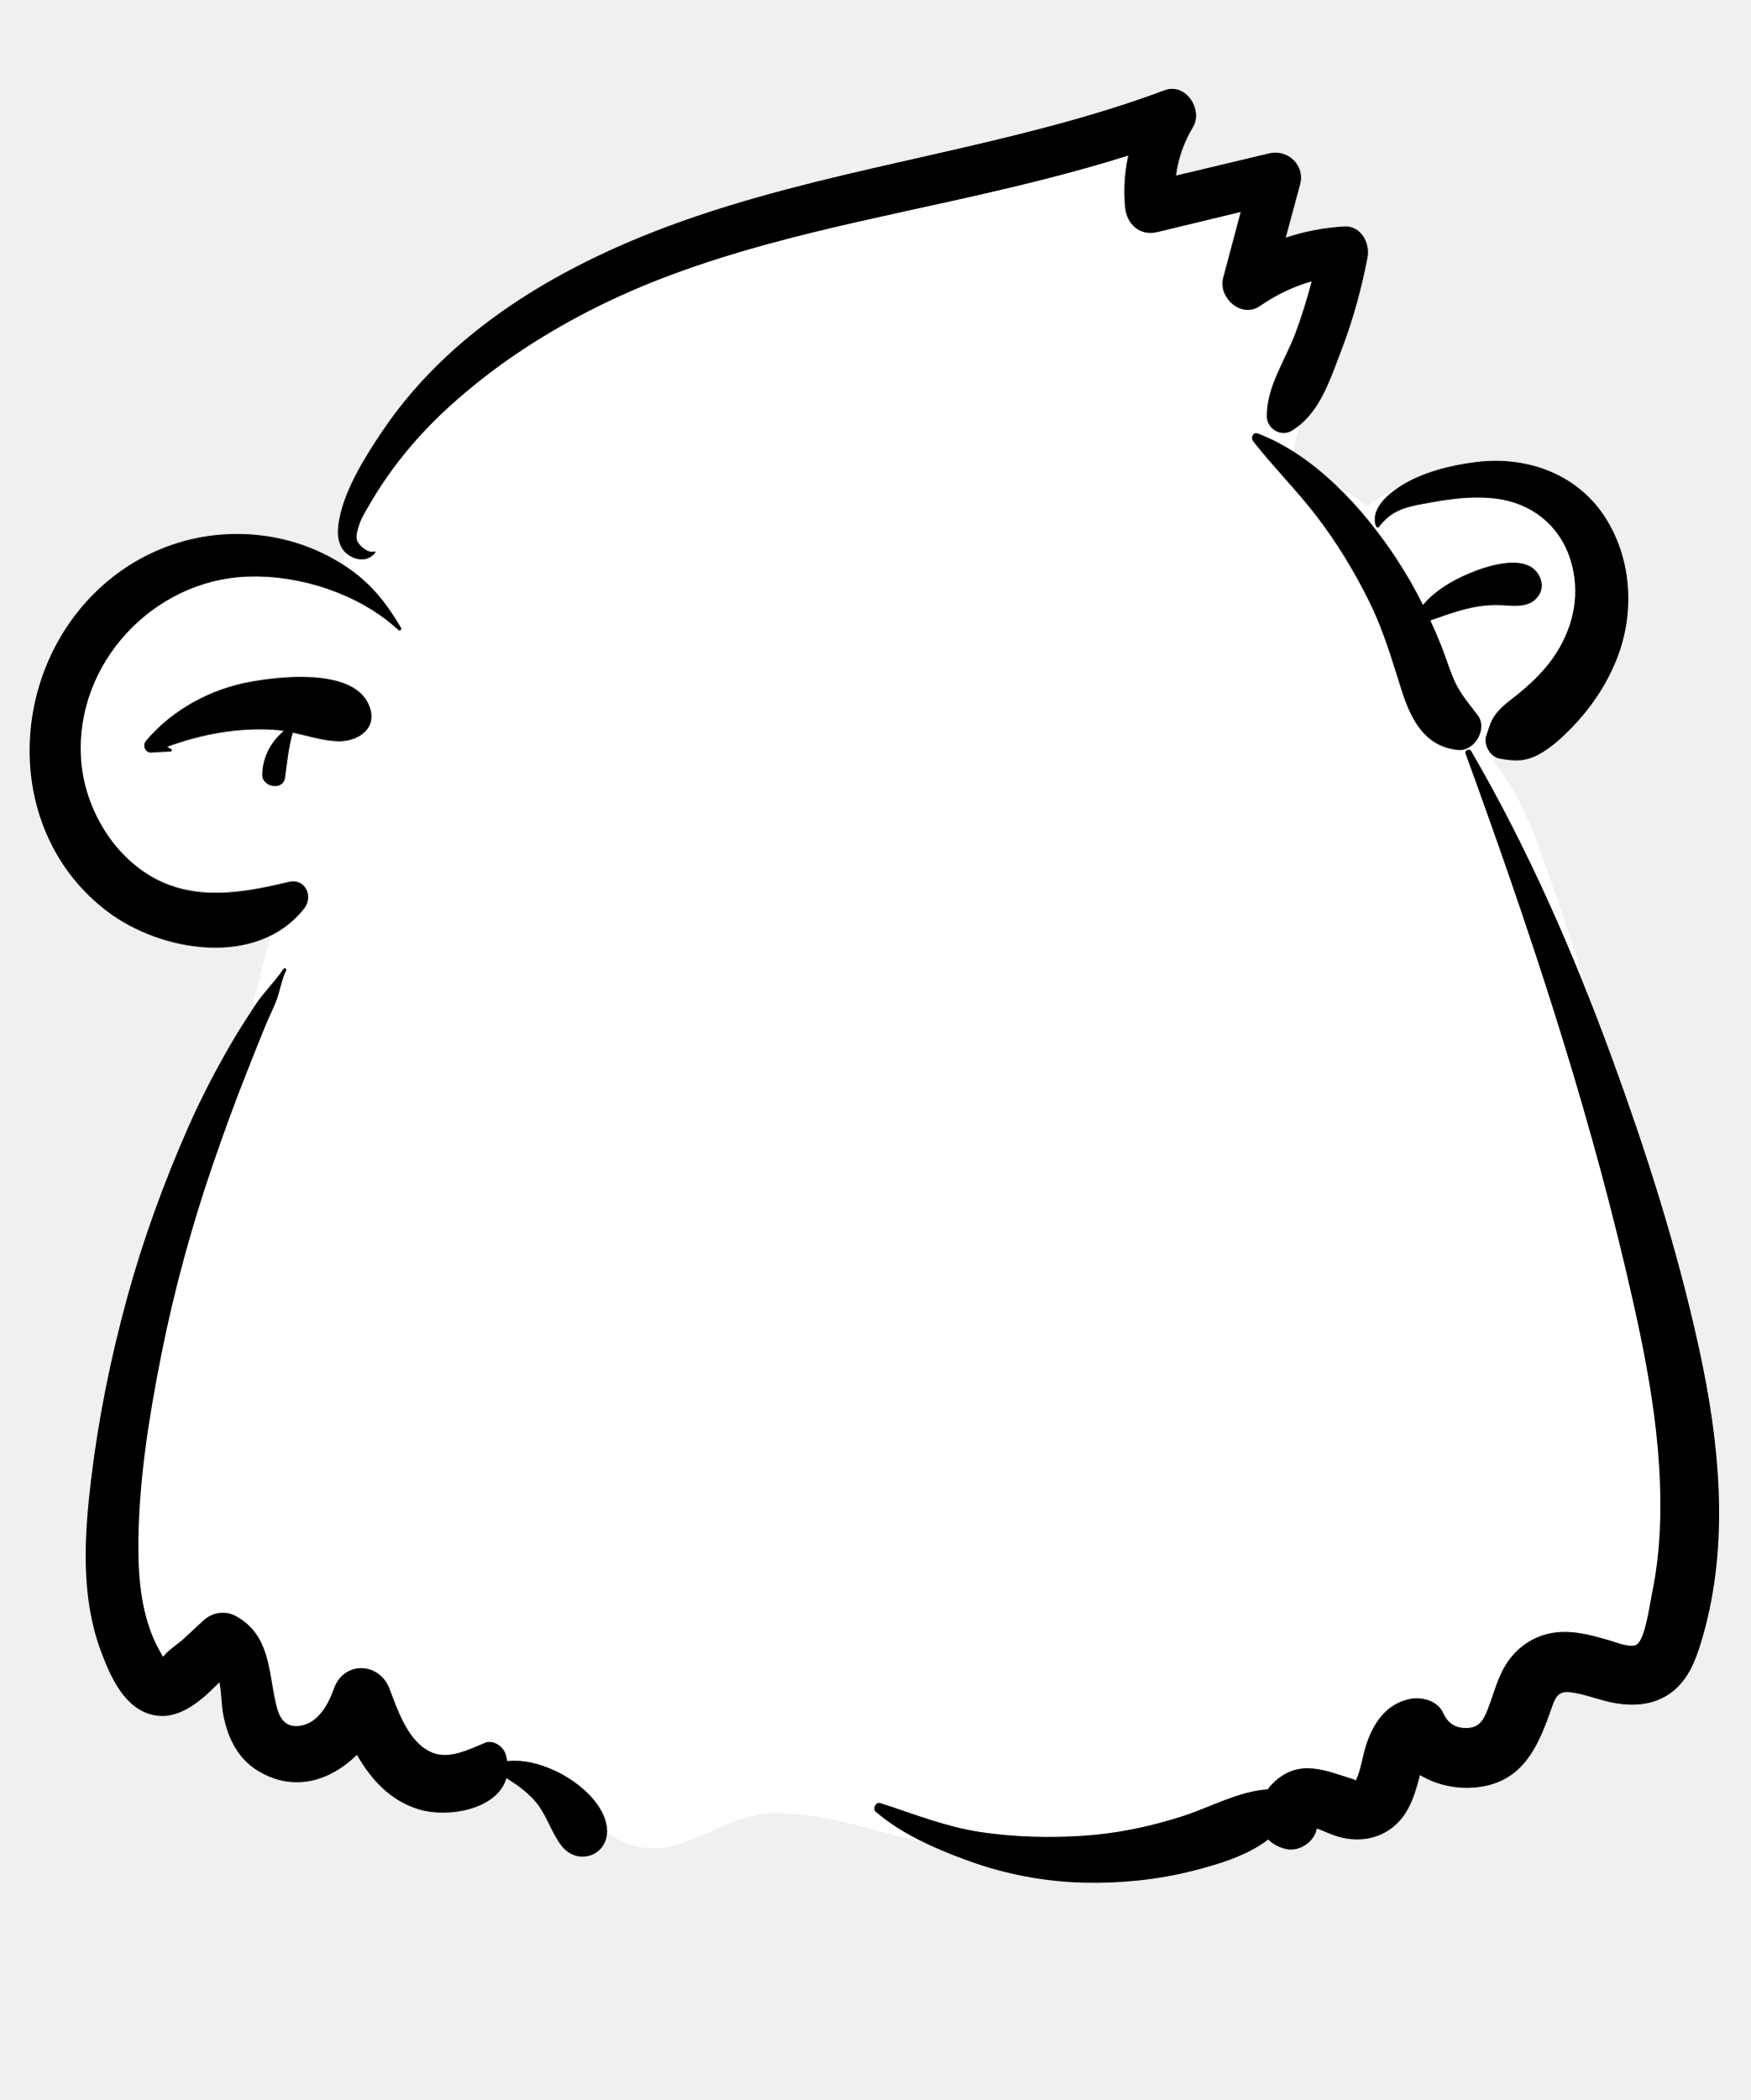
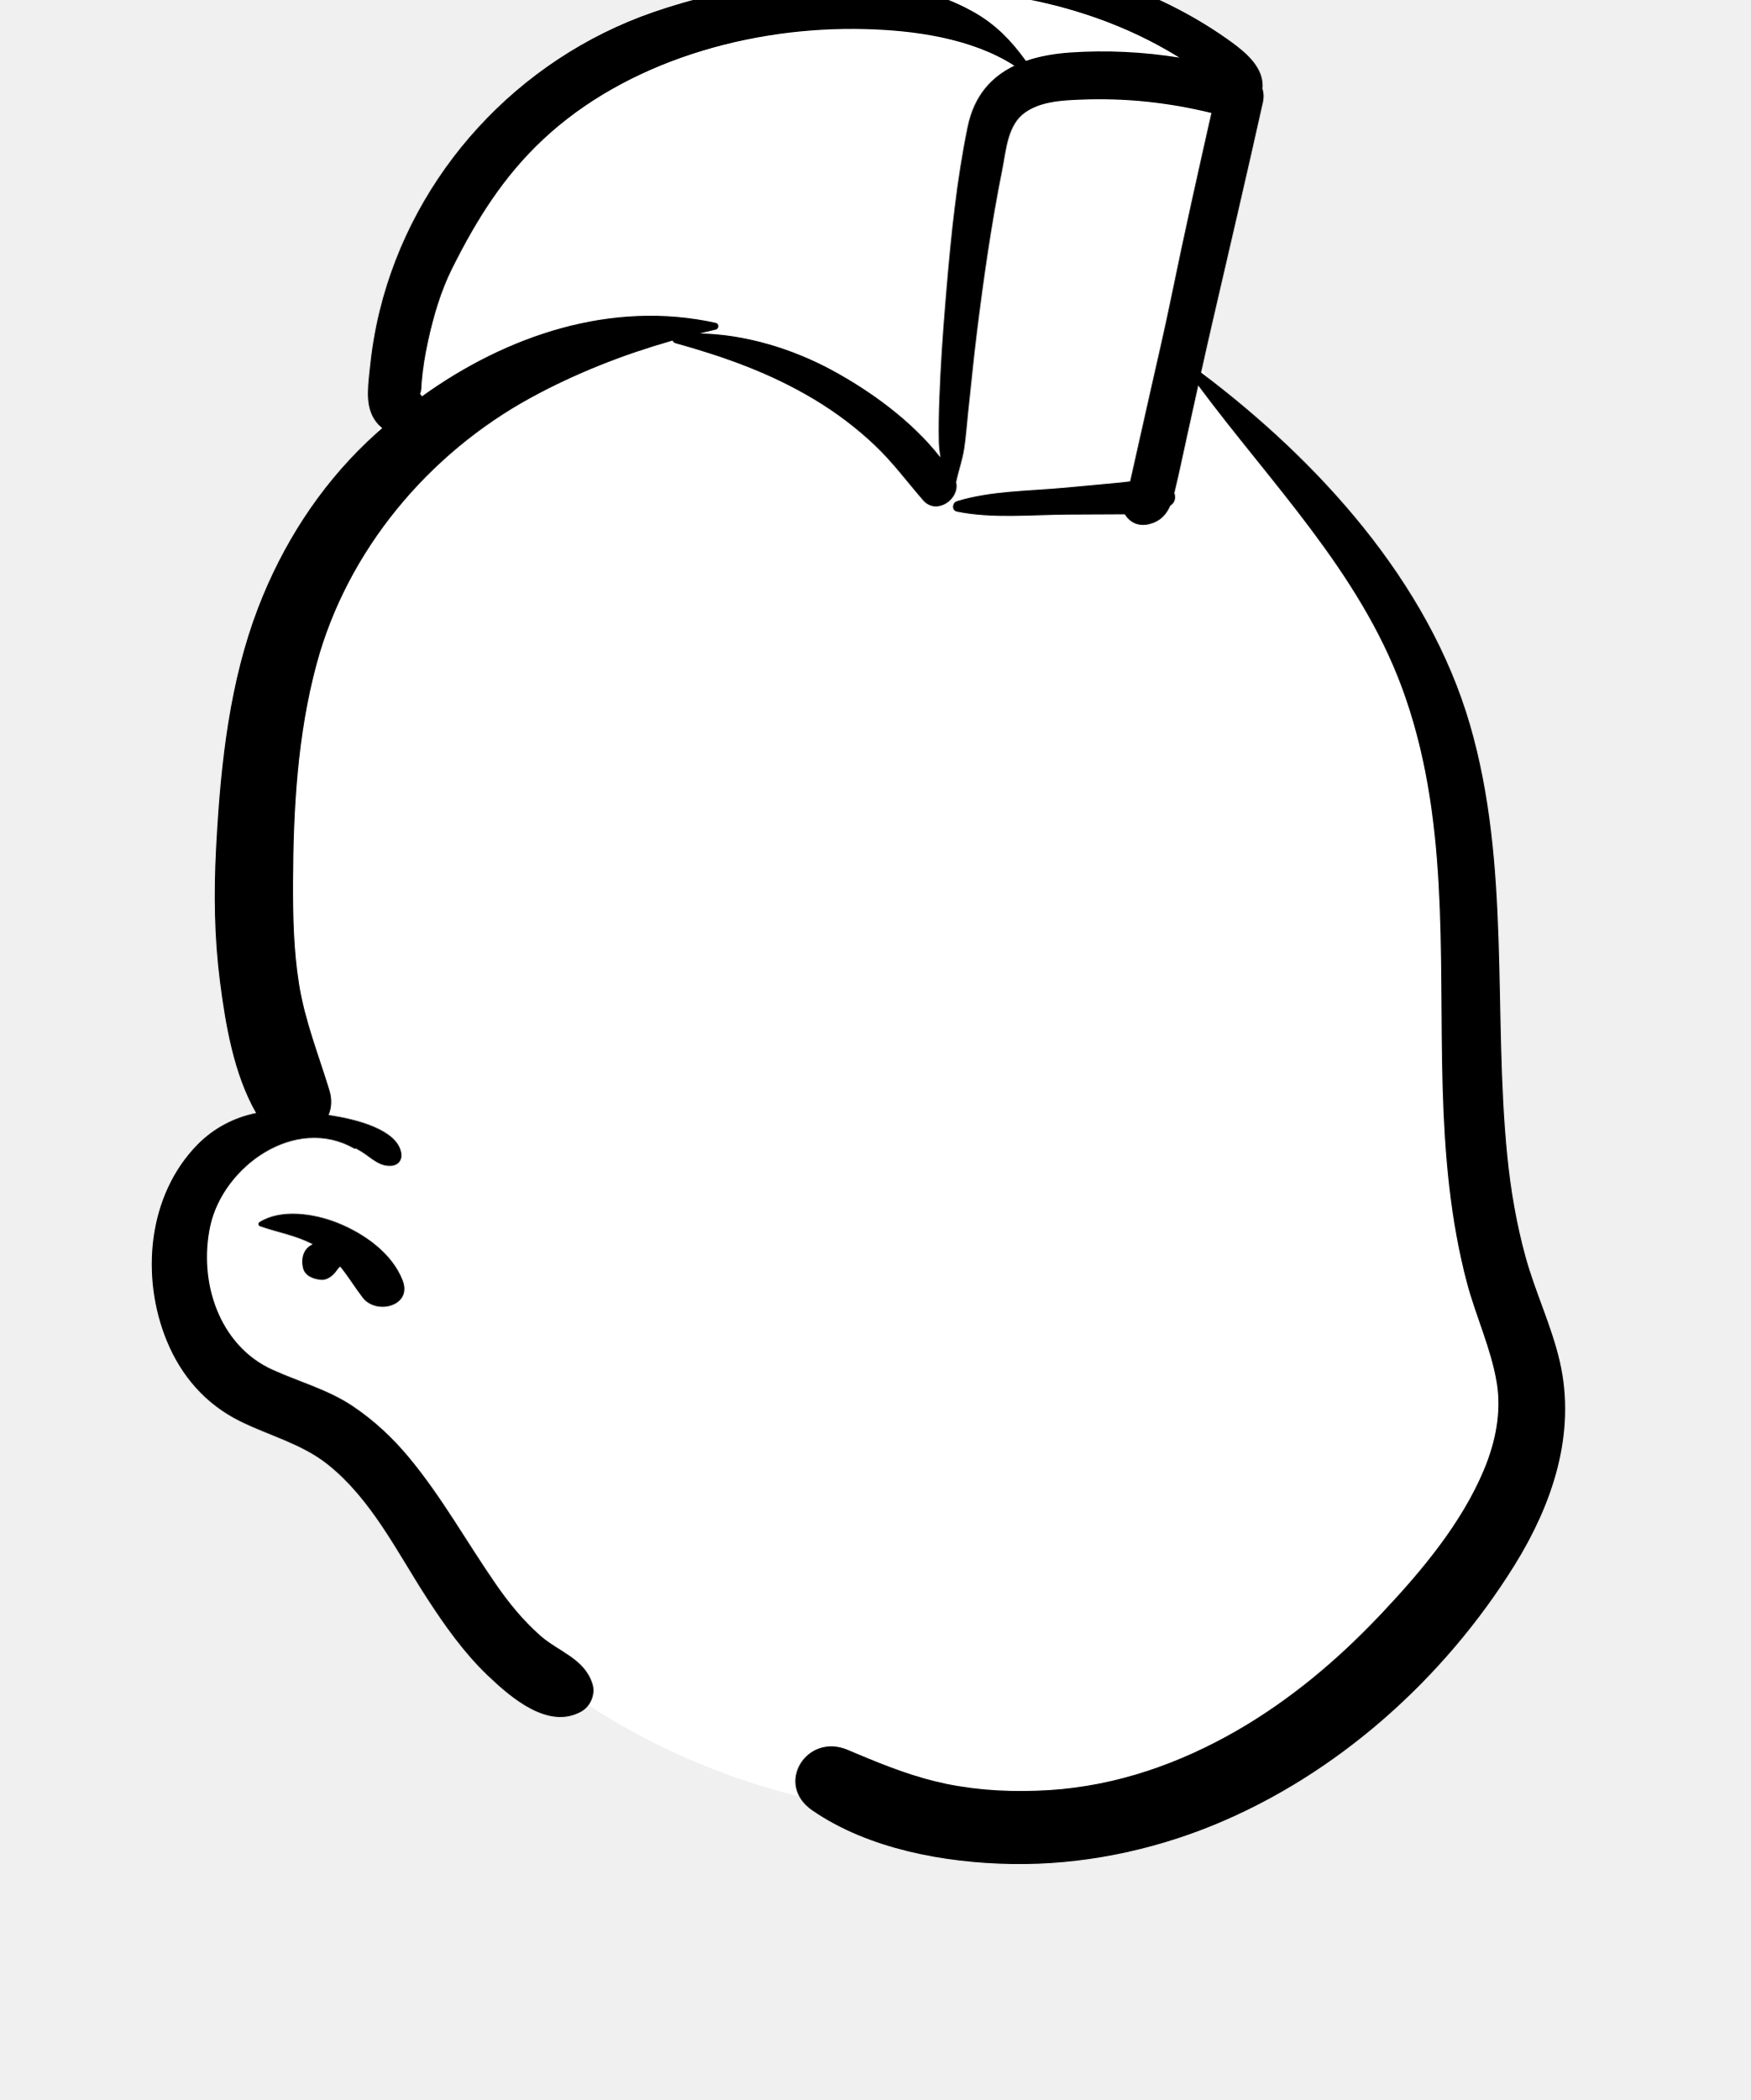
- <svg xmlns="http://www.w3.org/2000/svg" class="head-mono-bear" height="567px" version="1.1" viewBox="0 0 473 567" width="473px">
+ <svg xmlns="http://www.w3.org/2000/svg" class="head-mono-mohawk" height="567px" version="1.1" viewBox="0 0 473 567" width="473px">
  <g fill="none" fill-rule="evenodd" stroke="none" stroke-width="1">
-     <path d="M403.332,205.382 C421.459,193.756 446.193,164.091 432.136,141.596 C426.427,132.799 418.642,129.492 410.096,129.227 C408.059,126.671 404.674,125.922 401.515,125.904 L401.533,125.769 C389.985,125.981 378.636,130.026 369.348,136.78 C363.36,131.519 355.923,128.527 348.719,125.292 C351.74,110.097 356.35,95.275 361.585,80.709 C364.41,72.322 355.461,63.487 347.023,66.021 C349.099,56.929 344.329,46.369 333.939,46.486 C328.384,46.486 322.098,49.464 316.726,50.806 C312.747,51.8 308.828,52.82 304.988,54.117 C304.97,54.013 304.96,53.908 304.949,53.802 C315.013,46.756 314.662,30.534 299.873,32.107 C293.564,32.664 287.15,36.958 281.316,39.58 C271.699,40.159 262.463,43.215 253.115,45.408 C227.536,51.753 200.17,58.129 179.097,74.229 C142.598,88.295 97.202,110.04 92.68,153.023 C28.395,128.151 -20.168,207.573 38.13,238.826 C49.57,244.159 62.794,246.92 75.309,244.355 C72.352,255.291 69.526,266.264 66.881,277.281 C44.618,328.432 26.618,382.489 33.093,438.631 C33.188,448.816 46.268,454.691 53.498,447.083 C59.479,439.867 66.736,448.302 64.786,455.269 C62.938,463.008 68.387,470.113 76.313,470.4 C85.798,470.897 93.332,464.536 100.044,458.661 C99.915,458.788 100.221,458.595 100.667,458.294 C117.229,497.357 132.747,466.984 153.16,484.56 C157.93,488.966 161.277,494.186 167.388,497.052 C181.72,504.313 193.036,491.37 206.726,489.876 C219.381,488.944 231.894,493.325 244.029,496.273 C258.2,499.714 272.488,501.516 287.045,499.902 C305.658,497.836 342.794,489.426 353.785,482.501 C367.251,491.539 381.107,480.819 388.509,468.476 C393.686,473.46 403.481,474.224 407.641,466.538 C411.779,457.967 419.513,444.867 428.407,446.808 C429.201,447.051 429.666,447.203 430.151,447.555 C438.464,454.622 449.196,449.257 450.412,438.986 C458.292,372.439 442.218,305.681 420.845,243.055 C416.179,229.959 412.308,216.346 403.332,205.382 Z" fill="#FFFFFF" id="🎨-Background" />
-     <path d="M395.984,203.542 C395.648,202.62 397.06,202.09 397.526,202.892 C412.801,229.15 425.011,257.042 435.454,285.534 C444.697,310.754 452.894,336.461 458.735,362.695 L459.132,364.501 C464.626,389.817 467.335,416.598 460.129,441.855 L459.781,443.056 C458.122,448.674 455.93,454.38 450.805,457.716 C446.501,460.519 441.631,460.869 436.675,460.09 C432.499,459.433 428.521,457.613 424.336,457.109 C421.181,456.73 420.358,458.245 419.438,460.794 L418.674,462.952 C415.395,472.099 411.39,480.612 400.692,482.539 C394.931,483.578 388.672,482.5 383.681,479.472 C383.623,479.666 383.565,479.859 383.517,480.045 L383.281,480.946 C382.237,484.857 380.894,488.833 378.127,491.873 C374.263,496.115 368.721,497.619 363.136,496.493 C360.598,495.982 358.214,494.829 355.805,493.868 C355.216,497.416 351.141,500.307 347.413,499.433 C345.396,498.961 343.841,498.043 342.683,496.861 C336.924,501.304 329.156,503.577 322.428,505.299 C312.685,507.792 302.317,508.816 292.27,508.516 C282.072,508.211 271.697,506.248 262.105,502.793 L260.606,502.247 C252.331,499.194 243.62,495.331 236.916,489.623 C235.584,488.968 236.363,486.549 237.951,487.062 C247.057,490.006 255.551,493.465 265.108,494.881 C274.126,496.217 283.183,496.438 292.27,495.888 C301.484,495.331 310.424,493.451 319.217,490.671 C326.869,488.252 334.406,483.884 342.532,483.313 C342.956,482.726 343.416,482.159 343.947,481.642 C350.976,474.815 358.097,478.23 366.007,480.716 C366.267,480.799 366.34,480.937 366.341,481.072 L366.438,480.935 L366.438,480.935 L366.5,480.851 L366.454,480.909 C366.125,481.28 366.783,479.9 366.9,479.618 L366.912,479.588 C367.821,477.107 368.173,474.441 368.942,471.918 C370.776,465.892 374.205,460.379 380.773,458.937 C384.015,458.224 388.433,459.31 389.934,462.665 C391.17,465.424 393.194,466.822 396.309,466.749 C399.562,466.674 400.759,464.777 401.892,461.919 C403.735,457.269 404.73,452.431 407.758,448.329 C411.163,443.715 416.252,441.021 422.002,440.8 C426.433,440.631 430.773,441.923 434.987,443.119 L435.375,443.236 C437.299,443.839 440.738,445.199 442.24,444.197 C444.493,442.694 445.657,433.927 446.309,430.649 L446.351,430.443 C447.512,424.856 448.186,419.226 448.46,413.527 C449.603,389.691 444.689,365.978 439.254,342.907 C428.044,295.329 412.7,249.431 395.984,203.542 Z M76.575,261.715 C76.878,261.261 77.54,261.654 77.303,262.141 C76.204,264.402 75.803,266.777 75.061,269.132 C74.24,271.739 72.845,274.267 71.81,276.797 C70.134,280.894 68.511,285.015 66.874,289.128 C63.583,297.398 60.523,305.793 57.623,314.209 C51.8,331.116 47.041,348.497 43.56,366.037 C40.139,383.27 37.275,401.289 37.384,418.904 C37.433,426.915 38.308,435.164 41.487,442.603 C41.986,443.77 42.571,444.914 43.191,446.025 L43.567,446.688 C43.62,446.782 43.676,446.875 43.733,446.967 L44.076,447.517 C45.08,446.045 47.973,444.096 49.167,443.064 L49.333,442.916 L54.935,437.734 C57.374,435.476 60.893,434.933 63.842,436.584 C72.806,441.6 72.516,450.916 74.435,459.709 L74.519,460.091 C75.354,463.786 76.798,466.857 81.224,466.132 C85.842,465.375 88.51,460.681 90.018,456.644 L90.212,456.11 C92.877,448.595 102.46,448.895 105.219,456.11 L106.254,458.842 C108.393,464.443 111.308,471.2 116.83,473.417 C121.473,475.281 126.793,472.493 131.016,470.763 C133.338,469.812 136.048,471.796 136.667,473.972 C136.835,474.564 136.948,475.13 137.036,475.687 C141.451,475.259 145.677,476.313 150.019,478.318 C155.703,480.94 162.849,486.601 163.917,493.162 C165.182,500.919 156.198,504.581 151.562,498.371 C148.643,494.46 147.586,489.711 144.096,485.994 C142.046,483.812 139.497,481.917 136.822,480.306 C134.431,488.757 121.011,491.193 113.012,488.691 C105.332,486.291 100.241,480.631 96.439,474.011 C89.331,480.96 79.468,484.323 69.584,478.261 C63.861,474.751 61.193,468.612 60.159,462.235 C59.848,460.318 59.83,457.167 59.28,454.399 L58.747,454.942 C53.92,459.824 48.307,464.415 41.98,463.36 C33.687,461.978 29.75,452.748 27.164,445.718 C21.786,431.107 22.777,414.859 24.599,399.689 C26.595,383.08 29.935,366.628 34.355,350.497 C38.666,334.762 44.247,319.492 50.813,304.561 C54.16,296.952 58.02,289.53 62.169,282.326 C64.253,278.71 66.522,275.193 68.802,271.698 C71.155,268.09 74.214,265.248 76.575,261.715 Z M26.893,158.898 C39.071,147.597 55.353,142.445 71.773,144.769 C79.523,145.864 86.903,148.666 93.446,152.989 C100.083,157.374 104.383,162.802 108.355,169.591 C108.632,170.064 108.003,170.513 107.619,170.158 C97.031,160.402 80.998,155.195 66.749,155.745 C41.356,156.724 20.304,179.19 21.882,204.795 C22.659,217.405 29.747,230.141 40.707,236.63 C52.322,243.507 65.543,241.224 77.99,238.196 C82.485,237.103 84.749,242.154 82.186,245.404 C69.562,261.42 43.604,257.232 29.03,246.216 C0.868,224.931 1.831,182.155 26.893,158.898 Z M67.785,184.117 L68.865,183.931 C77.95,182.431 97.292,180.701 100.138,191.787 C101.588,197.433 95.98,200.473 91.072,200.223 C87.025,200.017 83.103,198.75 79.108,197.89 C77.961,201.855 77.571,205.996 77.012,210.078 C76.524,213.652 70.775,212.682 70.843,209.244 C70.939,204.463 73.16,200.398 76.656,197.431 C75.84,197.305 75.02,197.199 74.192,197.143 C64.26,196.476 54.447,198.32 45.169,201.726 L46.15,202.277 L46.15,202.277 C46.618,202.439 46.418,203.064 45.95,203 L41.335,203.232 L41.335,203.232 C39.404,203.684 38.264,201.478 39.481,200.046 C46.631,191.625 56.946,186.05 67.785,184.117 Z M399.046,124.768 C412.918,123.106 426.698,128.218 434.144,140.422 C441.053,151.743 441.652,166.076 436.752,178.242 C433.967,185.154 429.761,191.353 424.555,196.683 C421.981,199.318 419.031,202.037 415.769,203.78 C411.97,205.81 409.142,205.633 405.134,204.888 C402.553,204.408 400.772,201.095 401.597,198.66 L402.212,196.814 C402.882,194.831 403.51,193.362 405.345,191.492 C406.947,189.861 408.864,188.54 410.625,187.086 C414.412,183.957 417.931,180.465 420.563,176.292 C425.374,168.661 427.042,159.89 424.326,151.187 C421.411,141.841 413.693,135.788 404.022,134.66 C398.531,134.021 392.959,134.599 387.543,135.557 L384.241,136.154 C379.634,137.007 375.877,137.997 372.699,142.222 C372.431,142.577 371.912,142.545 371.757,142.099 C370.164,137.51 375.029,133.415 378.474,131.245 C384.459,127.48 392.093,125.601 399.046,124.768 Z M338.59,119.181 C337.911,118.316 338.494,116.562 339.82,117.066 C355.272,122.933 368.286,137.218 377.194,150.714 C379.89,154.797 382.307,159.037 384.49,163.396 C387.606,159.61 392.26,156.871 396.614,155.009 L397.096,154.806 C402.118,152.72 412.979,149.15 416.055,155.834 C417.044,157.985 416.648,160.192 414.914,161.859 C412.233,164.435 407.951,163.459 404.606,163.429 C397.846,163.371 392.478,165.507 386.496,167.581 C387.585,169.955 388.615,172.358 389.574,174.794 C390.881,178.107 391.845,181.598 393.43,184.793 C394.935,187.83 397.299,190.543 399.317,193.236 C402.042,196.87 398.399,203.012 393.958,202.576 C384.766,201.672 381.103,194.076 378.572,186.025 L377.192,181.621 C375.124,175.044 372.995,168.598 369.89,162.341 C365.896,154.297 361.131,146.439 355.65,139.318 C350.275,132.336 344.006,126.103 338.59,119.181 Z M314.664,24.378 C320.374,22.25 325.175,29.579 322.332,34.352 C319.833,38.544 318.347,42.873 317.765,47.415 L342.939,41.417 L342.939,41.417 C347.944,40.225 352.679,44.648 351.296,49.775 L347.411,64.18 L347.411,64.18 C352.431,62.501 357.682,61.506 363.079,61.155 C367.704,60.855 370.258,65.629 369.498,69.581 C367.912,77.815 365.705,85.898 362.766,93.749 L360.618,99.4 C358.093,105.98 355.145,112.62 349.055,116.327 C346.113,118.118 342.298,115.802 342.284,112.443 C342.249,104.31 347.269,97.361 350.059,89.862 C351.753,85.31 353.19,80.679 354.41,75.989 C349.685,77.326 345.238,79.445 341.039,82.239 L340.411,82.663 C335.447,86.067 329.21,80.536 330.445,75.228 L330.492,75.038 L335.236,57.25 L312.671,62.695 L312.671,62.695 C308.02,63.818 304.449,60.568 304.008,56.096 C303.54,51.342 303.841,46.611 304.83,42.029 C289.916,46.726 274.696,50.38 259.43,53.793 L257.139,54.303 C223.634,61.743 189.399,68.312 158.66,84.236 C145.085,91.267 132.638,99.591 121.317,109.886 C115.723,114.973 110.606,120.571 106.126,126.664 C104.025,129.523 102.06,132.481 100.259,135.538 L98.817,138.026 C98.124,139.227 97.451,140.464 97.038,141.757 L96.835,142.405 C96.501,143.499 96.141,144.937 96.444,145.896 C96.881,147.278 99.383,149.55 101.151,148.928 C101.392,148.843 101.514,149.157 101.378,149.32 C99.82,151.196 97.626,151.534 95.394,150.591 C91.864,149.098 90.984,145.69 91.374,142.134 C92.341,133.333 98.465,123.628 103.307,116.444 C123.246,86.857 156.056,69.153 189.152,58.061 C230.302,44.269 273.921,39.56 314.664,24.378 Z" fill="#000000" id="🖍-Ink" />
+     <path d="M393.143,242.549 C393.657,217.456 391.329,191.74 379.135,169.312 C368.547,148.262 352.838,130.015 336.712,113.03 C329.984,105.943 320.999,98.802 321.84,88.059 C322.723,76.786 329.504,52.366 330.55,40.991 C332.608,18.625 316.6,12.47 297.886,1.842 C275.316,-10.977 248.345,-9.494 223.881,-3.739 C178.26,7.147 124.049,25.214 106.809,73.558 C102.665,85.481 103.699,98.03 102.874,110.398 C102.101,121.975 97.466,133.001 93.024,143.579 C69.54,195.863 69.752,253.591 74.016,309.71 C61.476,312.61 49.351,322.407 46.587,335.407 C41.955,358.169 65.827,368.691 79.927,380.994 C97.123,395.997 109.641,415.416 125.273,431.9 C226.707,543.742 450.531,492.267 404,318.062 C397.687,293.307 392.202,268.265 393.143,242.549 Z" fill="#FFFFFF" id="🎨-Background" />
+     <path d="M192.498,-1.326 C217.69,-11.118 244.919,-15.258 271.853,-11.788 C286.345,-9.921 300.395,-6.023 313.648,0.163 C320.04,3.147 326.172,6.685 331.923,10.772 L332.448,11.147 C337,14.43 341.643,18.49 341.111,23.94 C341.463,25.081 341.525,26.335 341.246,27.586 C336.756,47.736 332.045,67.822 327.396,87.933 C326.418,92.161 325.472,96.396 324.534,100.634 C356.173,124.458 385.915,157.028 397.178,195.731 C408.203,233.619 403.376,273.523 407.273,312.299 C408.197,321.486 409.757,330.599 412.207,339.509 C414.839,349.075 419.236,358.117 421.459,367.79 C425.933,387.251 419.444,406.356 409.175,422.857 C390.138,453.447 361.377,479.26 327.935,492.966 C310.823,499.978 291.987,503.79 273.476,503.493 C255.322,503.202 234.655,499.473 219.457,488.997 C209.184,481.917 217.963,467.972 229.015,472.645 L232.018,473.91 C239.682,477.118 247.29,480.092 255.507,481.799 C264.692,483.705 274.13,484.112 283.481,483.526 C301.615,482.39 318.809,476.354 334.461,467.29 C348.586,459.109 361.17,448.545 372.407,436.742 L373.658,435.421 C384.297,424.135 395.008,411.272 400.991,396.913 C404.071,389.524 405.739,381.4 404.405,373.43 C402.867,364.242 398.776,355.588 396.389,346.609 C391.855,329.552 390.326,311.767 389.806,294.17 L389.768,292.817 C388.805,256.703 391.542,220.13 378.751,185.611 C367.168,154.349 343.29,130.434 323.761,104.126 C322.802,108.479 321.847,112.834 320.877,117.184 C319.719,122.382 318.663,127.613 317.401,132.785 L317.306,133.162 L317.306,133.162 C317.686,134.277 317.554,135.545 316.538,136.343 C316.426,136.431 316.313,136.507 316.2,136.589 C315.165,138.981 313.558,140.816 310.487,141.578 C307.546,142.307 305.218,141.064 303.912,138.916 L288.561,138.994 L288.561,138.994 C278.814,139.044 268.118,140.164 258.532,138.18 C257.058,137.874 257.244,135.78 258.532,135.377 C267.59,132.547 278.169,132.615 287.573,131.738 L302.394,130.355 L302.394,130.355 C303.049,130.294 303.708,130.215 304.37,130.133 L305.363,130.009 L310.515,107.084 L310.515,107.084 C312.559,97.988 314.699,88.907 316.567,79.774 C319.934,63.307 323.626,46.915 327.316,30.519 C315.73,27.678 303.903,26.406 291.915,26.912 L290.533,26.973 C285.889,27.194 280.909,27.659 277.026,30.355 C272.209,33.697 271.861,40.591 270.794,45.907 C267.866,60.486 265.77,75.204 263.933,89.959 C263.045,97.094 262.374,104.248 261.587,111.392 C261.229,114.634 261.01,117.93 260.527,121.152 C260.067,124.219 258.967,127.204 258.346,130.235 C259.416,134.861 253.006,139.256 249.428,135.146 C245.005,130.065 241.13,124.761 236.188,120.115 C231.23,115.453 225.813,111.372 219.974,107.875 C208.108,100.767 195.779,96.395 182.527,92.7 C182.087,92.578 181.838,92.305 181.717,91.989 C168.494,95.741 155.56,100.825 143.559,107.36 C115.737,122.511 93.835,148.67 85.536,179.392 C80.384,198.469 79.247,218.62 79.177,238.303 C79.145,247.44 79.339,256.682 80.784,265.723 C82.397,275.81 86.057,284.828 89.006,294.506 C89.776,297.033 89.587,299.289 88.767,301.173 L89.519,301.286 C95.541,302.227 107.34,304.884 108.415,311.451 C108.716,313.292 107.686,314.732 105.793,314.892 C102.428,315.177 100.312,312.733 97.625,311.064 C97.142,310.765 96.645,310.49 96.15,310.212 C96.022,310.3 95.85,310.322 95.673,310.221 C79.784,301.172 60.365,315.012 56.829,331.069 C53.527,346.062 59.146,363.424 73.635,369.978 C80.92,373.274 88.667,375.343 95.372,379.851 C101.015,383.645 106.001,388.283 110.35,393.497 C119.305,404.229 126.06,416.466 133.993,427.92 C137.475,432.947 141.341,437.697 145.936,441.759 C150.969,446.207 157.972,447.962 160.104,454.925 C160.935,457.64 159.553,460.901 157.109,462.283 C148.165,467.343 138.033,458.542 131.776,452.575 C125.353,446.45 120.113,439.033 115.304,431.611 C107.25,419.181 100.372,405 88.557,395.578 C81.465,389.923 72.63,387.784 64.648,383.784 C55.489,379.196 48.984,371.677 45.097,362.276 C37.942,344.969 39.826,322.904 53.382,309.133 C57.784,304.659 63.355,301.798 69.188,300.647 C63.165,290.11 60.928,276.827 59.417,265.036 C57.898,253.19 57.739,241.267 58.364,229.353 L58.49,227.037 C59.687,205.793 62.098,183.975 69.787,164.029 C76.26,147.24 86.083,131.838 99.135,119.393 C100.482,118.109 101.865,116.851 103.27,115.614 C102.893,115.325 102.531,115.015 102.208,114.664 C98.551,110.684 99.334,105.311 99.821,100.364 C100.362,94.865 101.238,89.382 102.554,84.014 C111.734,46.56 139.966,16.002 176.295,3.362 C181.541,1.536 186.97,-0.035 192.498,-1.326 Z M70.101,330.109 C75.981,326.394 84.955,327.818 91.085,330.253 C98.296,333.116 105.976,338.458 108.816,345.922 C111.446,352.832 101.632,355.281 97.972,350.493 C95.71,347.534 94.036,344.684 91.89,342.105 C91.617,342.371 91.356,342.65 91.125,342.954 L90.958,343.187 C90.048,344.525 88.389,345.916 86.615,345.677 L86.136,345.614 L86.136,345.614 C84.345,345.374 82.374,344.506 81.88,342.558 L81.831,342.337 L81.765,341.985 C81.356,339.821 82.002,337.437 84.077,336.305 C84.216,336.229 84.358,336.164 84.498,336.092 C79.928,333.698 75.215,332.949 70.246,331.223 C69.752,331.051 69.641,330.4 70.101,330.109 Z M233.577,7.85 C202.936,7.081 169.32,16.503 146.67,37.729 C135.947,47.78 128.683,59.472 122.169,72.504 C119.093,78.657 117.113,85.474 115.647,92.177 C114.845,95.844 114.244,99.543 113.924,103.285 C113.862,104.006 113.874,104.767 113.762,105.481 C113.667,106.089 113.552,106.247 113.446,106.207 C113.498,106.377 113.751,106.724 113.995,107.055 C136.937,90.554 165.333,80.95 193.415,87.207 C194.309,87.406 194.309,88.816 193.415,89.015 C191.979,89.335 190.547,89.693 189.114,90.044 C201.402,90.315 214.029,94.165 224.642,99.89 C235.247,105.611 246.401,113.699 254.089,123.537 C253.869,122.101 253.695,120.659 253.662,119.2 C253.577,115.303 253.667,111.386 253.812,107.492 C254.126,99.047 254.701,90.603 255.395,82.182 L255.701,78.511 C256.945,63.793 258.475,48.657 261.45,34.259 C263.185,25.862 267.829,20.747 274.071,17.748 C262.483,10.266 246.757,8.182 233.577,7.85 Z M290.398,2.951 C276.59,-1.187 262.216,-3.01 247.831,-2.761 C253.06,-1.44 258.122,0.48 262.886,3.131 C269.016,6.543 273.332,11.063 277.197,16.449 C280.834,15.183 284.879,14.484 289.135,14.182 C298.963,13.485 308.899,14.009 318.662,15.557 C316.84,14.435 314.991,13.358 313.112,12.335 C305.888,8.406 298.271,5.31 290.398,2.951 Z" fill="#000000" id="🖍-Ink" />
  </g>
</svg>
